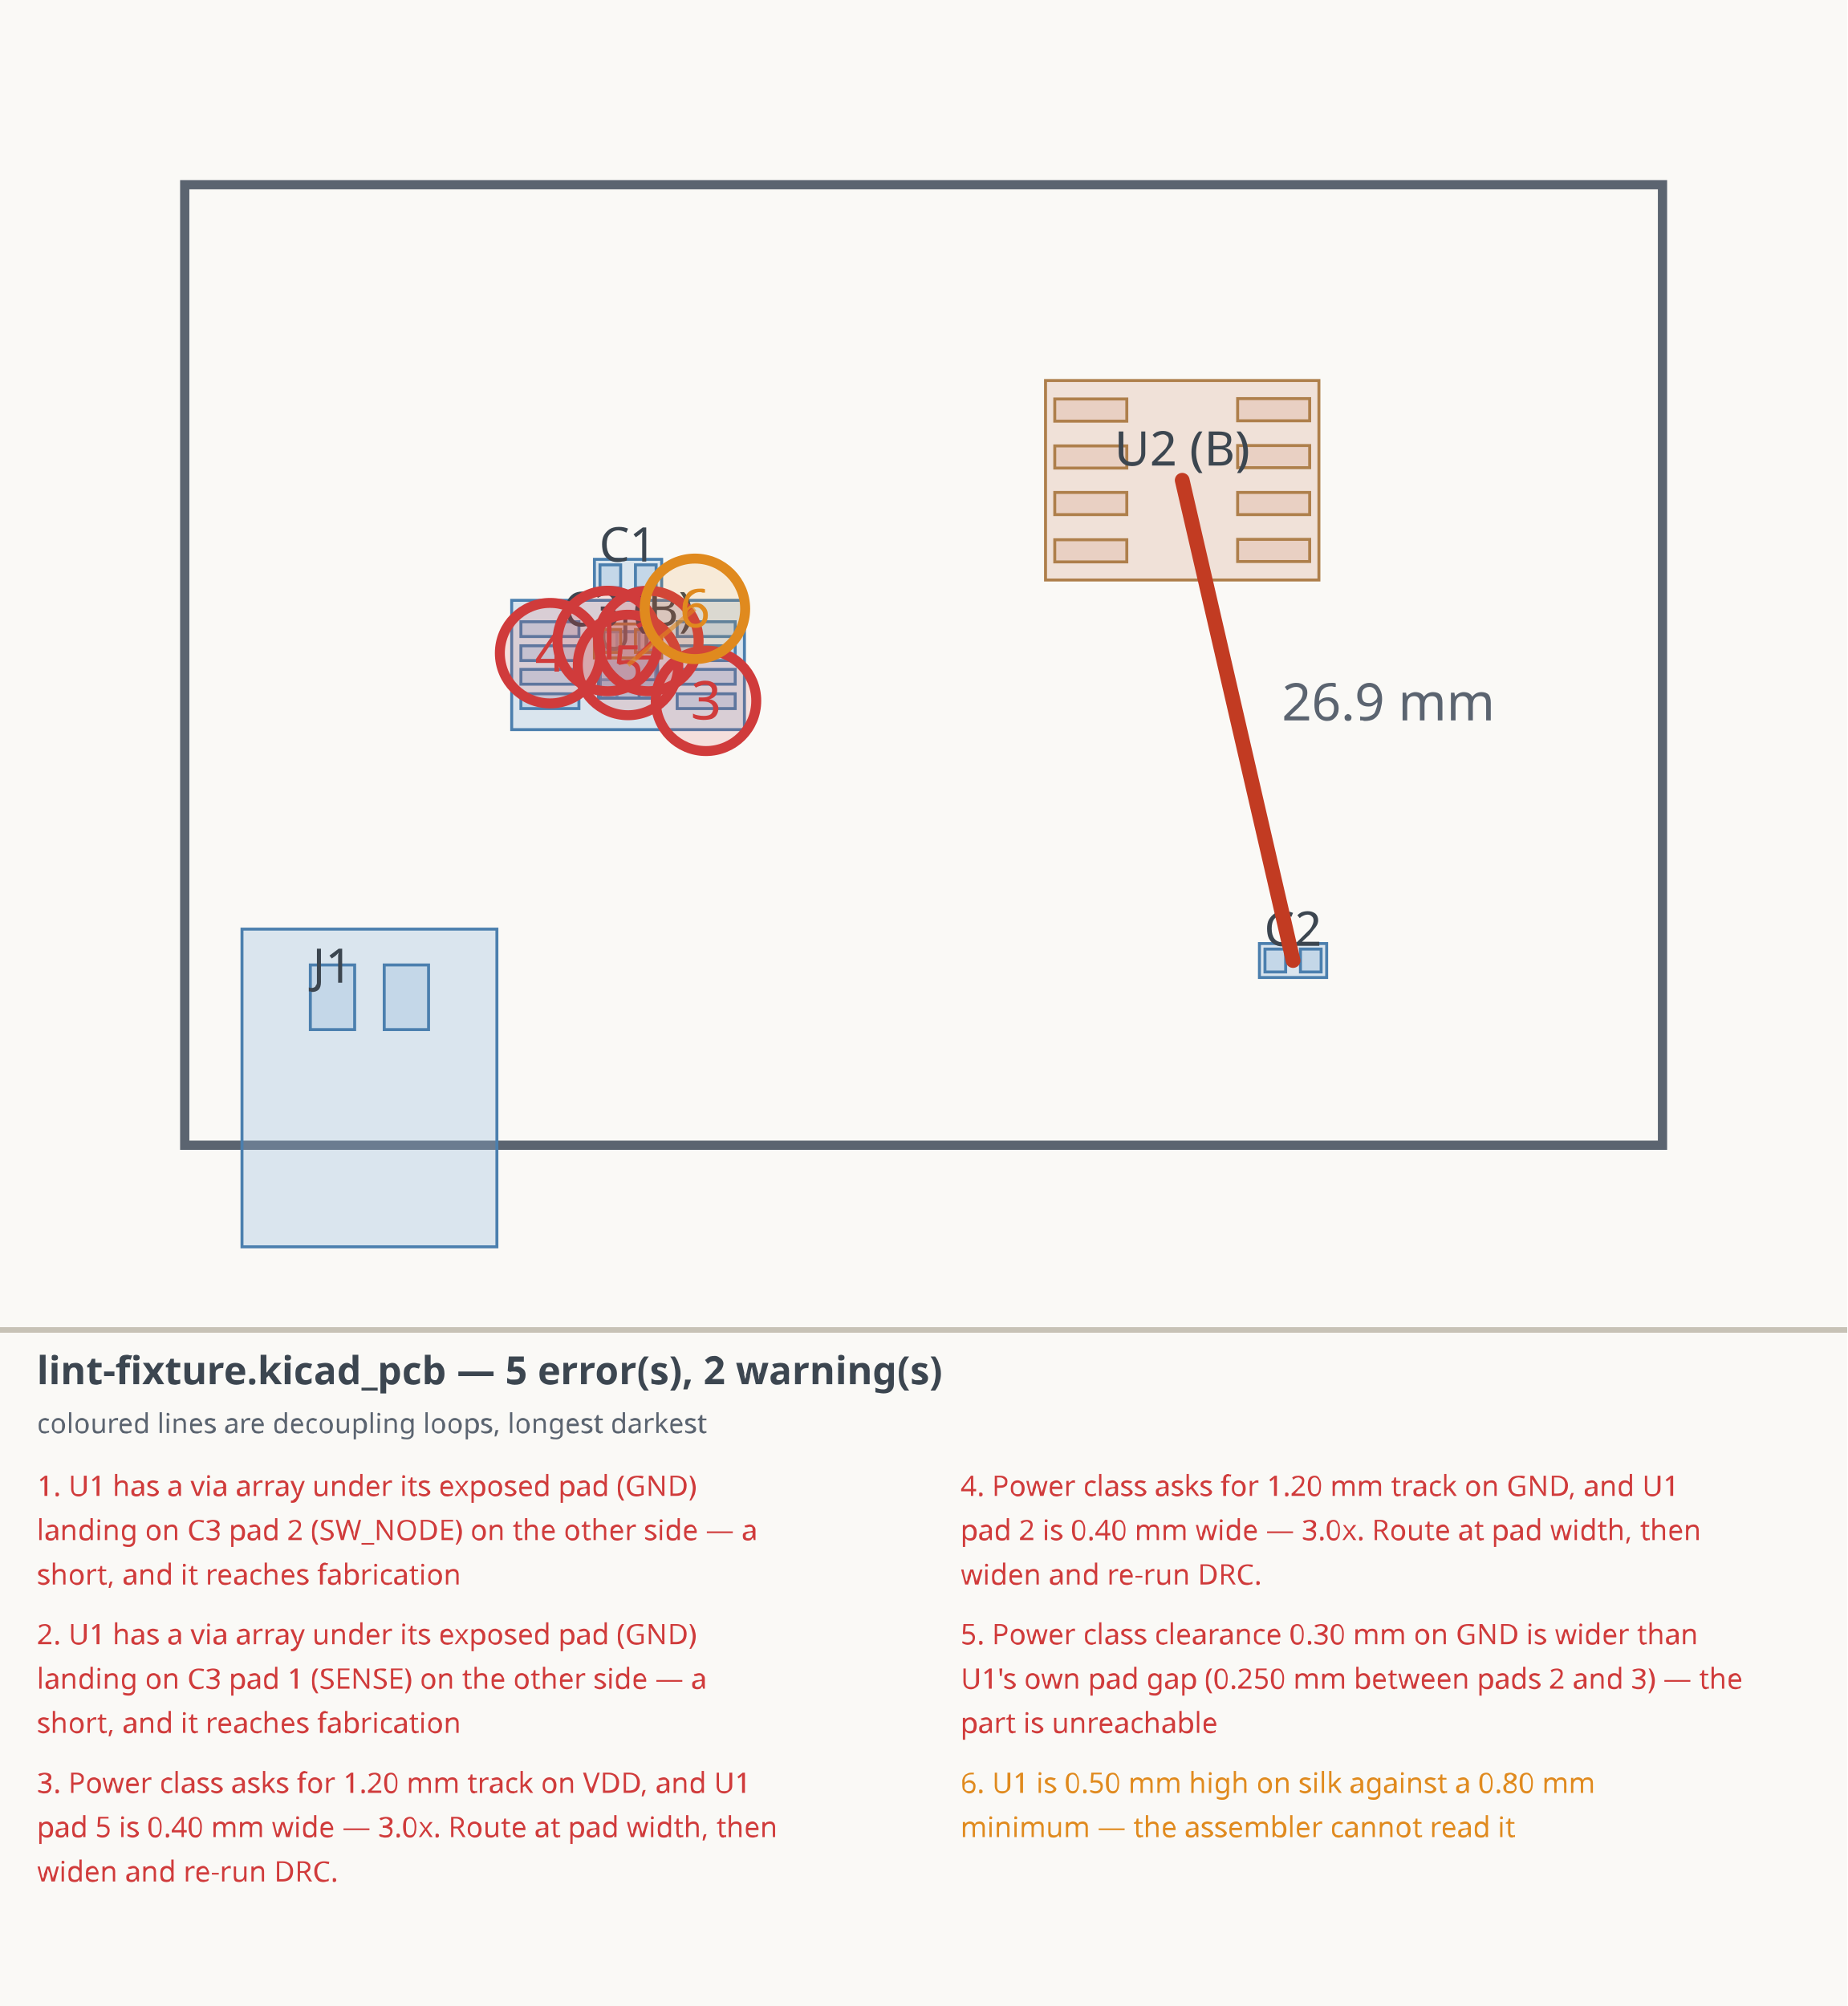
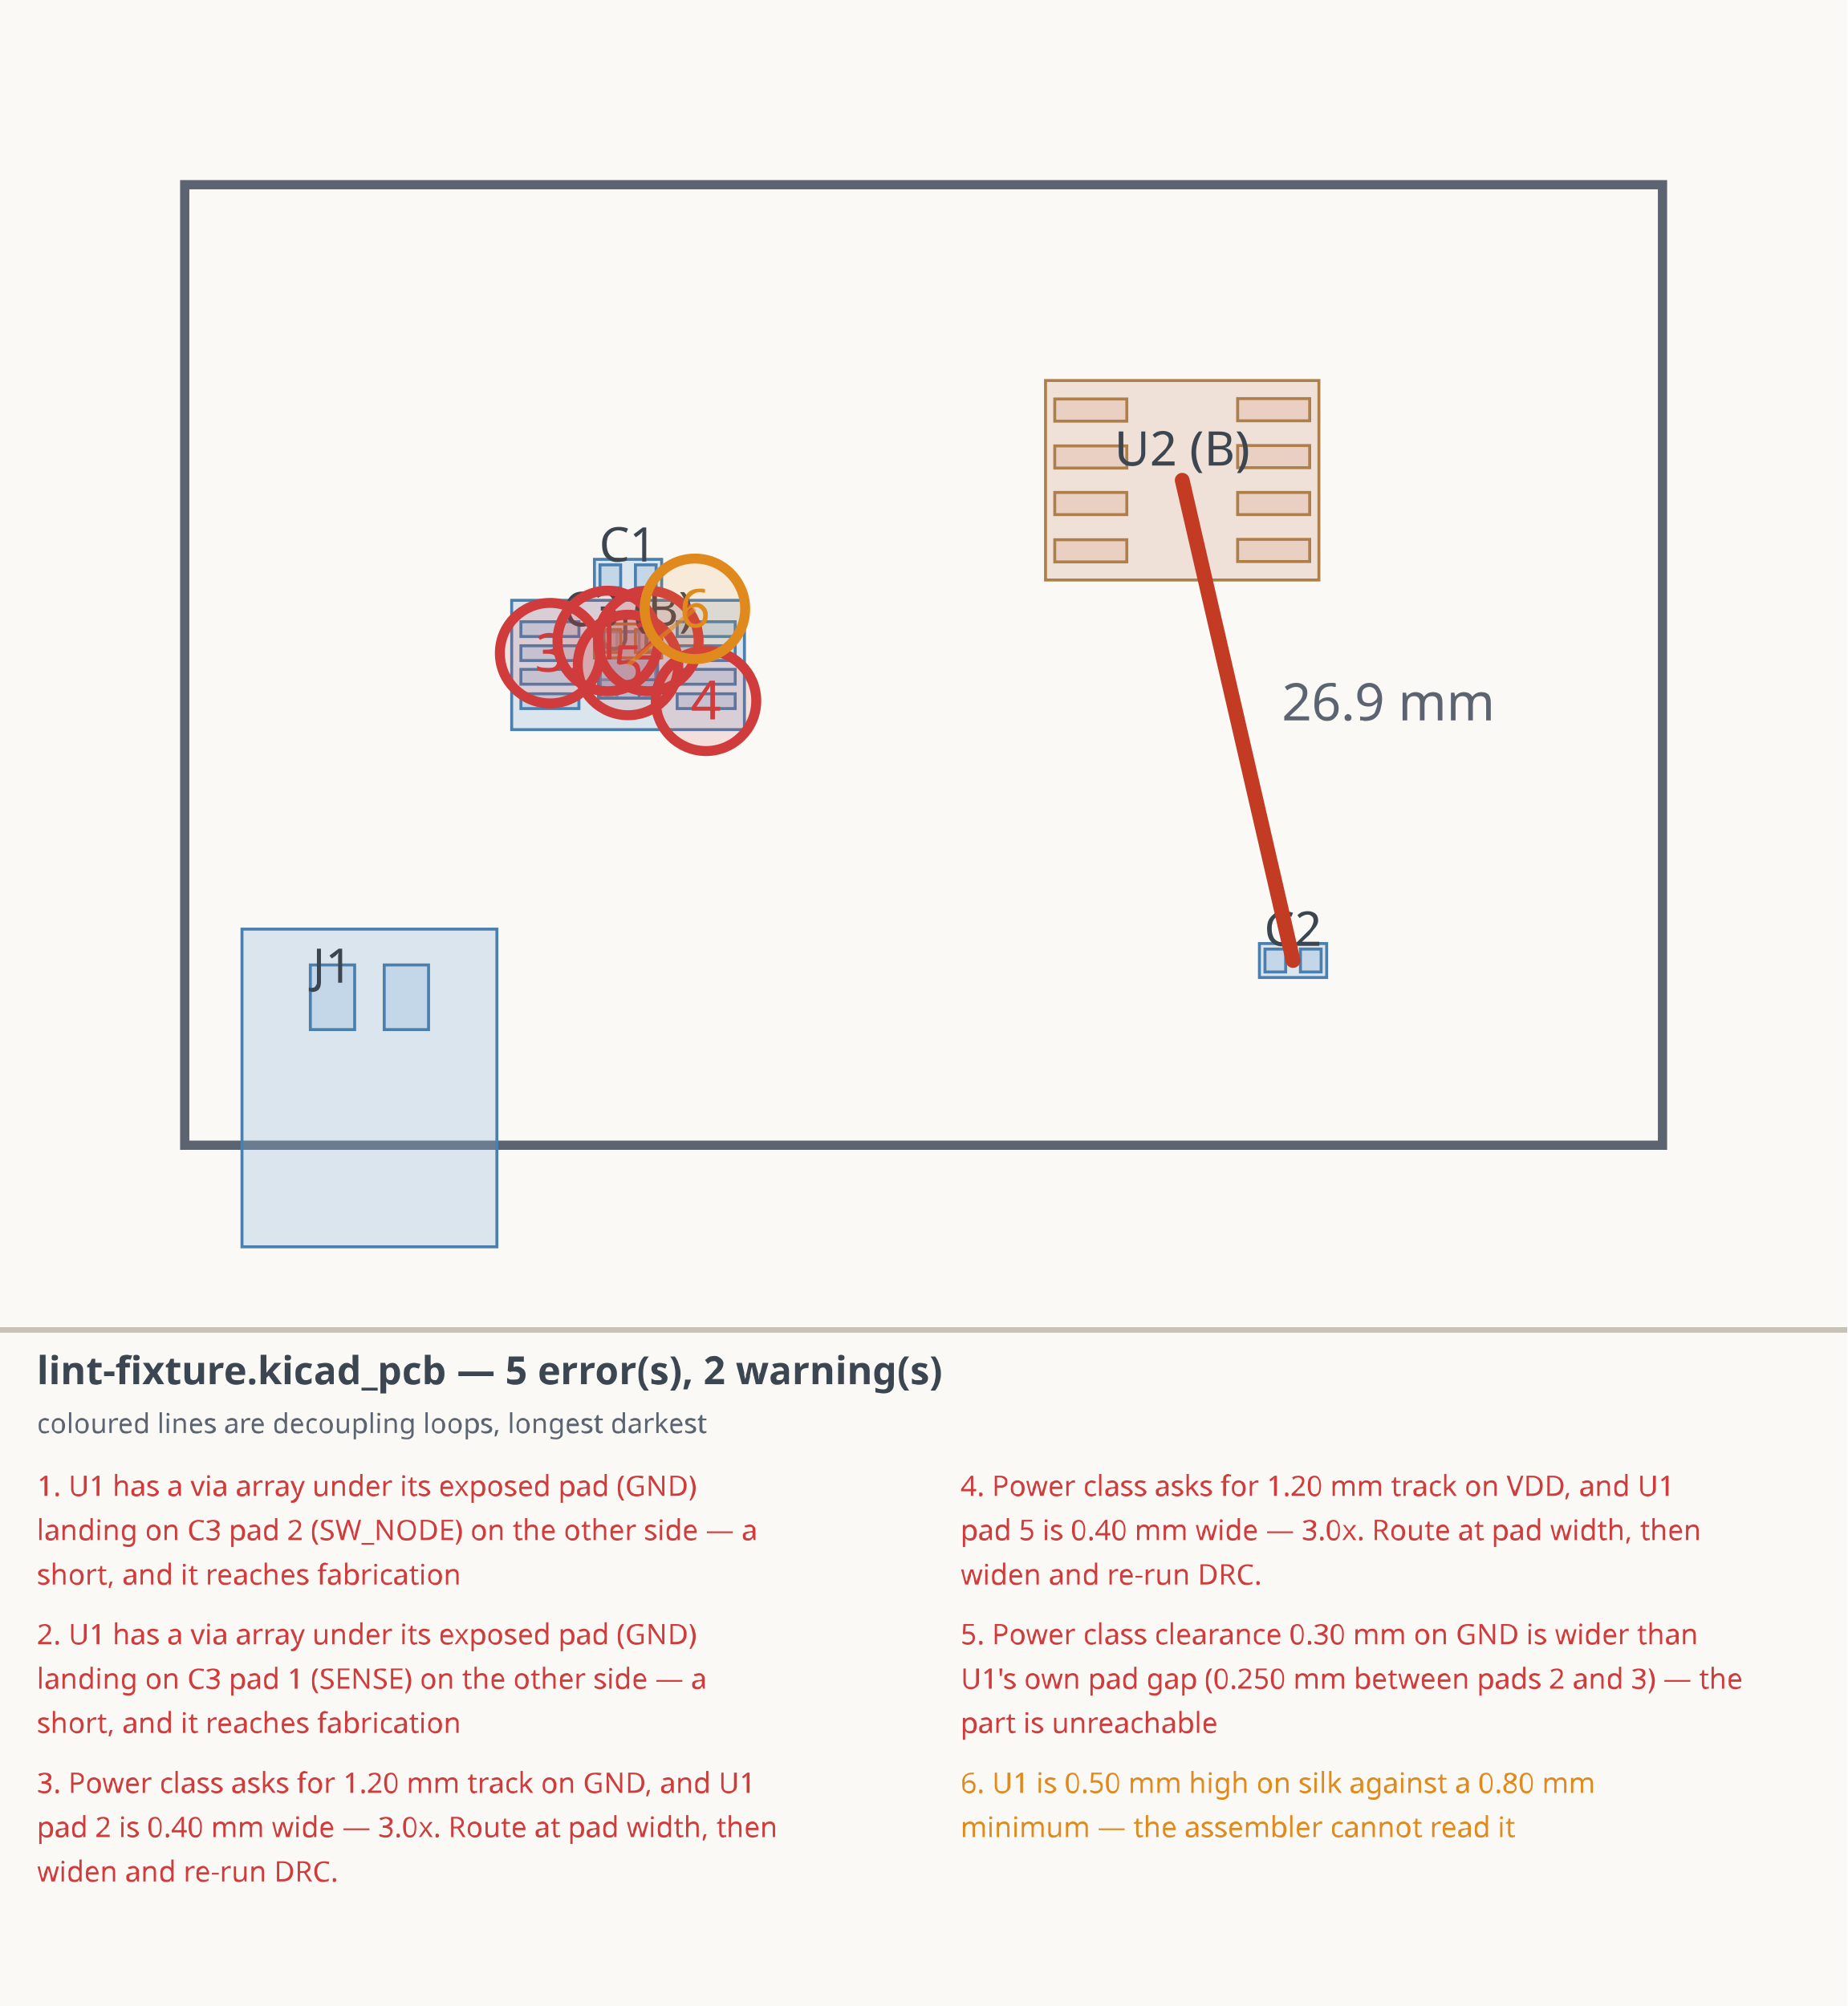
<svg xmlns="http://www.w3.org/2000/svg" width="50.0mm" height="54.3mm" viewBox="-5.00 -5.00 50.00 54.30">
  <style>.bg{fill:#faf9f6}.edge{stroke:#5b6470;stroke-width:.25;fill:none}.fpF{fill:#8fb4d9;fill-opacity:.30;stroke:#4b7fae;stroke-width:.08}.fpB{fill:#d9a88f;fill-opacity:.30;stroke:#ae7f4b;stroke-width:.08}.ref{fill:#3c4650;font:1.3px sans-serif}.note{fill:#3c4650;font:2.0px sans-serif}.tiny{fill:#5b6470;font:1.4px sans-serif}.leg{font:1.5px sans-serif}@media (prefers-color-scheme:dark){.bg{fill:#14171a}.edge{stroke:#7e8a99}.ref,.note{fill:#c8d2dc}.tiny{fill:#93a1b0}}</style>
  <rect class="bg" x="-5.00" y="-5.00" width="50.00" height="54.30" />
  <rect class="edge" x="0.00" y="0.00" width="40.00" height="26.00" />
-   <polygon class="fpF" points="1.55,20.15 8.45,20.15 8.45,28.75 1.55,28.75" />
-   <rect class="fpF" x="3.40" y="21.12" width="1.20" height="1.75" />
-   <rect class="fpF" x="5.40" y="21.12" width="1.20" height="1.75" />
-   <text class="ref" x="4.00" y="21.60" text-anchor="middle">J1</text>
-   <polygon class="fpF" points="11.09,10.14 12.91,10.14 12.91,11.06 11.09,11.06" />
-   <rect class="fpF" x="11.24" y="10.29" width="0.56" height="0.62" />
-   <rect class="fpF" x="12.20" y="10.29" width="0.56" height="0.62" />
-   <text class="ref" x="12.00" y="10.20" text-anchor="middle">C1</text>
-   <polygon class="fpF" points="29.09,20.54 30.91,20.54 30.91,21.46 29.09,21.46" />
-   <rect class="fpF" x="29.24" y="20.69" width="0.56" height="0.62" />
-   <rect class="fpF" x="30.20" y="20.69" width="0.56" height="0.62" />
-   <text class="ref" x="30.00" y="20.60" text-anchor="middle">C2</text>
  <polygon class="fpF" points="8.85,11.25 15.15,11.25 15.15,14.75 8.85,14.75" />
  <rect class="fpF" x="9.10" y="11.83" width="1.57" height="0.40" />
  <rect class="fpF" x="9.10" y="12.48" width="1.57" height="0.40" />
  <rect class="fpF" x="9.10" y="13.12" width="1.57" height="0.40" />
  <rect class="fpF" x="9.10" y="13.78" width="1.57" height="0.40" />
  <rect class="fpF" x="13.33" y="13.78" width="1.57" height="0.40" />
  <rect class="fpF" x="13.33" y="13.12" width="1.57" height="0.40" />
  <rect class="fpF" x="13.33" y="12.48" width="1.57" height="0.40" />
  <rect class="fpF" x="13.33" y="11.83" width="1.57" height="0.40" />
  <rect class="fpF" x="11.20" y="12.10" width="0.50" height="0.50" />
  <rect class="fpF" x="11.20" y="13.40" width="0.50" height="0.50" />
  <rect class="fpF" x="11.25" y="12.10" width="1.50" height="1.80" />
  <rect class="fpF" x="11.20" y="12.10" width="1.60" height="1.80" />
  <rect class="fpF" x="12.30" y="12.10" width="0.50" height="0.50" />
  <rect class="fpF" x="12.30" y="13.40" width="0.50" height="0.50" />
  <text class="ref" x="12.00" y="12.60" text-anchor="middle">U1</text>
+   <polygon class="fpF" points="29.09,20.54 30.91,20.54 30.91,21.46 29.09,21.46" />
+   <rect class="fpF" x="29.24" y="20.69" width="0.56" height="0.62" />
+   <rect class="fpF" x="30.20" y="20.69" width="0.56" height="0.62" />
+   <text class="ref" x="30.00" y="20.60" text-anchor="middle">C2</text>
+   <polygon class="fpF" points="11.09,10.14 12.91,10.14 12.91,11.06 11.09,11.06" />
+   <rect class="fpF" x="11.24" y="10.29" width="0.56" height="0.62" />
+   <rect class="fpF" x="12.20" y="10.29" width="0.56" height="0.62" />
+   <text class="ref" x="12.00" y="10.20" text-anchor="middle">C1</text>
+   <polygon class="fpF" points="1.55,20.15 8.45,20.15 8.45,28.75 1.55,28.75" />
+   <rect class="fpF" x="3.40" y="21.12" width="1.20" height="1.75" />
+   <rect class="fpF" x="5.40" y="21.12" width="1.20" height="1.75" />
+   <text class="ref" x="4.00" y="21.60" text-anchor="middle">J1</text>
  <polygon class="fpB" points="12.91,11.89 11.09,11.89 11.09,12.81 12.91,12.81" />
  <rect class="fpB" x="12.20" y="12.04" width="0.56" height="0.62" />
  <rect class="fpB" x="11.24" y="12.04" width="0.56" height="0.62" />
  <text class="ref" x="12.00" y="11.95" text-anchor="middle">C3 (B)</text>
  <polygon class="fpB" points="23.30,5.30 30.70,5.30 30.70,10.70 23.30,10.70" />
  <rect class="fpB" x="28.50" y="5.79" width="1.95" height="0.60" />
  <rect class="fpB" x="28.50" y="7.06" width="1.95" height="0.60" />
  <rect class="fpB" x="28.50" y="8.33" width="1.95" height="0.60" />
  <rect class="fpB" x="28.50" y="9.60" width="1.95" height="0.60" />
  <rect class="fpB" x="23.55" y="9.61" width="1.95" height="0.60" />
  <rect class="fpB" x="23.55" y="8.33" width="1.95" height="0.60" />
  <rect class="fpB" x="23.55" y="7.07" width="1.95" height="0.60" />
  <rect class="fpB" x="23.55" y="5.80" width="1.95" height="0.60" />
  <text class="ref" x="27.00" y="7.60" text-anchor="middle">U2 (B)</text>
  <line x1="30.00" y1="21.00" x2="27.00" y2="8.00" stroke="#c23b22" stroke-width=".4" stroke-linecap="round" />
  <text class="tiny" x="29.70" y="14.50" fill="#c23b22">26.9 mm</text>
  <circle cx="11.45" cy="12.35" r="1.36" fill="#d03b3b" fill-opacity=".14" stroke="#d03b3b" stroke-width="0.27" />
  <text x="11.45" y="12.85" text-anchor="middle" fill="#d03b3b" style="font:1.45px sans-serif">1</text>
  <circle cx="12.55" cy="12.35" r="1.36" fill="#d03b3b" fill-opacity=".14" stroke="#d03b3b" stroke-width="0.27" />
  <text x="12.55" y="12.85" text-anchor="middle" fill="#d03b3b" style="font:1.45px sans-serif">2</text>
+   <circle cx="9.89" cy="12.68" r="1.36" fill="#d03b3b" fill-opacity=".14" stroke="#d03b3b" stroke-width="0.27" />
+   <text x="9.89" y="13.18" text-anchor="middle" fill="#d03b3b" style="font:1.45px sans-serif">3</text>
  <circle cx="14.11" cy="13.97" r="1.36" fill="#d03b3b" fill-opacity=".14" stroke="#d03b3b" stroke-width="0.27" />
-   <text x="14.11" y="14.47" text-anchor="middle" fill="#d03b3b" style="font:1.45px sans-serif">3</text>
-   <circle cx="9.89" cy="12.68" r="1.36" fill="#d03b3b" fill-opacity=".14" stroke="#d03b3b" stroke-width="0.27" />
-   <text x="9.89" y="13.18" text-anchor="middle" fill="#d03b3b" style="font:1.45px sans-serif">4</text>
+   <text x="14.11" y="14.47" text-anchor="middle" fill="#d03b3b" style="font:1.45px sans-serif">4</text>
  <circle cx="12.00" cy="13.00" r="1.36" fill="#d03b3b" fill-opacity=".14" stroke="#d03b3b" stroke-width="0.27" />
  <text x="12.00" y="13.50" text-anchor="middle" fill="#d03b3b" style="font:1.45px sans-serif">5</text>
  <line x1="12.00" y1="13.00" x2="13.81" y2="11.48" stroke="#e08a1e" stroke-width="0.12" stroke-opacity=".6" />
  <circle cx="13.81" cy="11.48" r="1.36" fill="#e08a1e" fill-opacity=".14" stroke="#e08a1e" stroke-width="0.27" />
  <text x="13.81" y="11.98" text-anchor="middle" fill="#e08a1e" style="font:1.45px sans-serif">6</text>
  <line x1="-5.00" y1="31.00" x2="45.00" y2="31.00" stroke="#c7c2b6" stroke-width=".15" />
  <text x="-4.00" y="32.47" fill="#3c4650" style="font:bold 1.05px sans-serif">lint-fixture.kicad_pcb — 5 error(s), 2 warning(s)</text>
  <text x="-4.00" y="33.79" fill="#5b6470" style="font:0.74px sans-serif">coloured lines are decoupling loops, longest darkest</text>
  <text x="-4.00" y="35.49" fill="#d03b3b" style="font:0.77px sans-serif">1. U1 has a via array under its exposed pad (GND)</text>
  <text x="-4.00" y="36.69" fill="#d03b3b" style="font:0.77px sans-serif">landing on C3 pad 2 (SW_NODE) on the other side — a</text>
  <text x="-4.00" y="37.89" fill="#d03b3b" style="font:0.77px sans-serif">short, and it reaches fabrication</text>
  <text x="-4.00" y="39.51" fill="#d03b3b" style="font:0.77px sans-serif">2. U1 has a via array under its exposed pad (GND)</text>
  <text x="-4.00" y="40.71" fill="#d03b3b" style="font:0.77px sans-serif">landing on C3 pad 1 (SENSE) on the other side — a</text>
  <text x="-4.00" y="41.91" fill="#d03b3b" style="font:0.77px sans-serif">short, and it reaches fabrication</text>
-   <text x="-4.00" y="43.53" fill="#d03b3b" style="font:0.77px sans-serif">3. Power class asks for 1.20 mm track on VDD, and U1</text>
-   <text x="-4.00" y="44.73" fill="#d03b3b" style="font:0.77px sans-serif">pad 5 is 0.40 mm wide — 3.0x. Route at pad width, then</text>
+   <text x="-4.00" y="43.53" fill="#d03b3b" style="font:0.77px sans-serif">3. Power class asks for 1.20 mm track on GND, and U1</text>
+   <text x="-4.00" y="44.73" fill="#d03b3b" style="font:0.77px sans-serif">pad 2 is 0.40 mm wide — 3.0x. Route at pad width, then</text>
  <text x="-4.00" y="45.93" fill="#d03b3b" style="font:0.77px sans-serif">widen and re-run DRC.</text>
-   <text x="21.00" y="35.49" fill="#d03b3b" style="font:0.77px sans-serif">4. Power class asks for 1.20 mm track on GND, and U1</text>
-   <text x="21.00" y="36.69" fill="#d03b3b" style="font:0.77px sans-serif">pad 2 is 0.40 mm wide — 3.0x. Route at pad width, then</text>
+   <text x="21.00" y="35.49" fill="#d03b3b" style="font:0.77px sans-serif">4. Power class asks for 1.20 mm track on VDD, and U1</text>
+   <text x="21.00" y="36.69" fill="#d03b3b" style="font:0.77px sans-serif">pad 5 is 0.40 mm wide — 3.0x. Route at pad width, then</text>
  <text x="21.00" y="37.89" fill="#d03b3b" style="font:0.77px sans-serif">widen and re-run DRC.</text>
  <text x="21.00" y="39.51" fill="#d03b3b" style="font:0.77px sans-serif">5. Power class clearance 0.30 mm on GND is wider than</text>
  <text x="21.00" y="40.71" fill="#d03b3b" style="font:0.77px sans-serif">U1's own pad gap (0.250 mm between pads 2 and 3) — the</text>
  <text x="21.00" y="41.91" fill="#d03b3b" style="font:0.77px sans-serif">part is unreachable</text>
  <text x="21.00" y="43.53" fill="#e08a1e" style="font:0.77px sans-serif">6. U1 is 0.50 mm high on silk against a 0.80 mm</text>
  <text x="21.00" y="44.73" fill="#e08a1e" style="font:0.77px sans-serif">minimum — the assembler cannot read it</text>
</svg>
